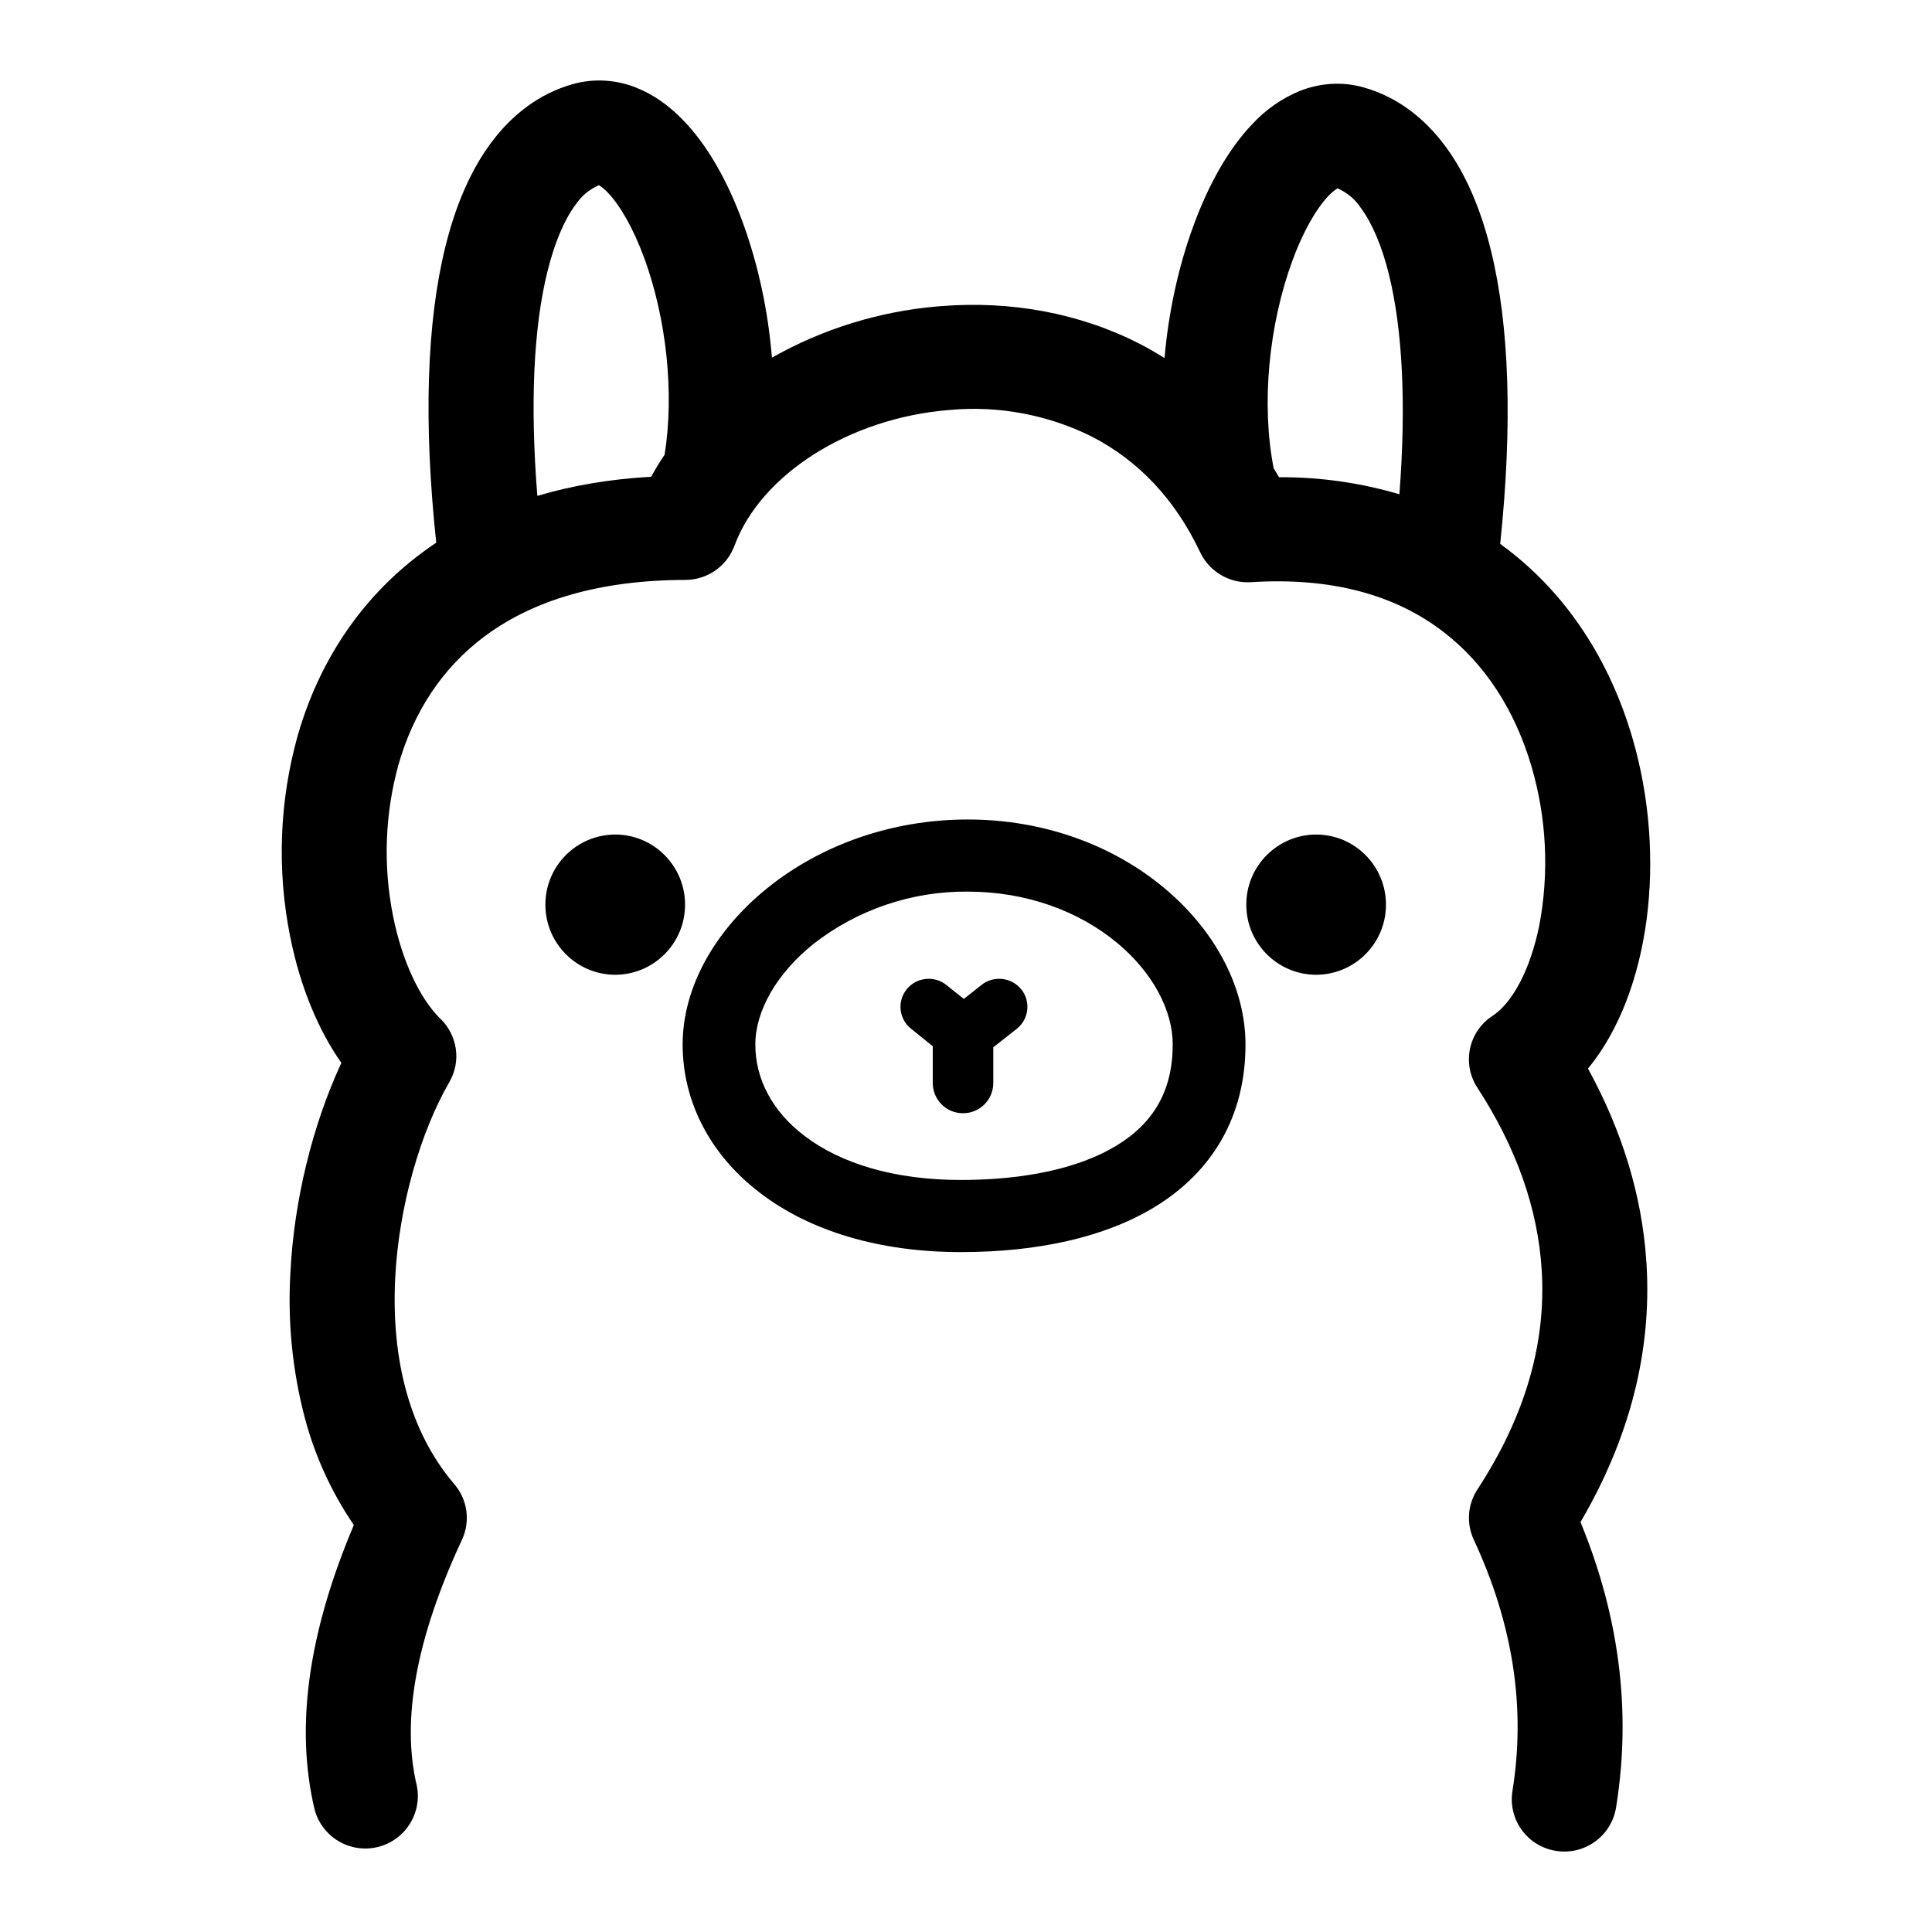
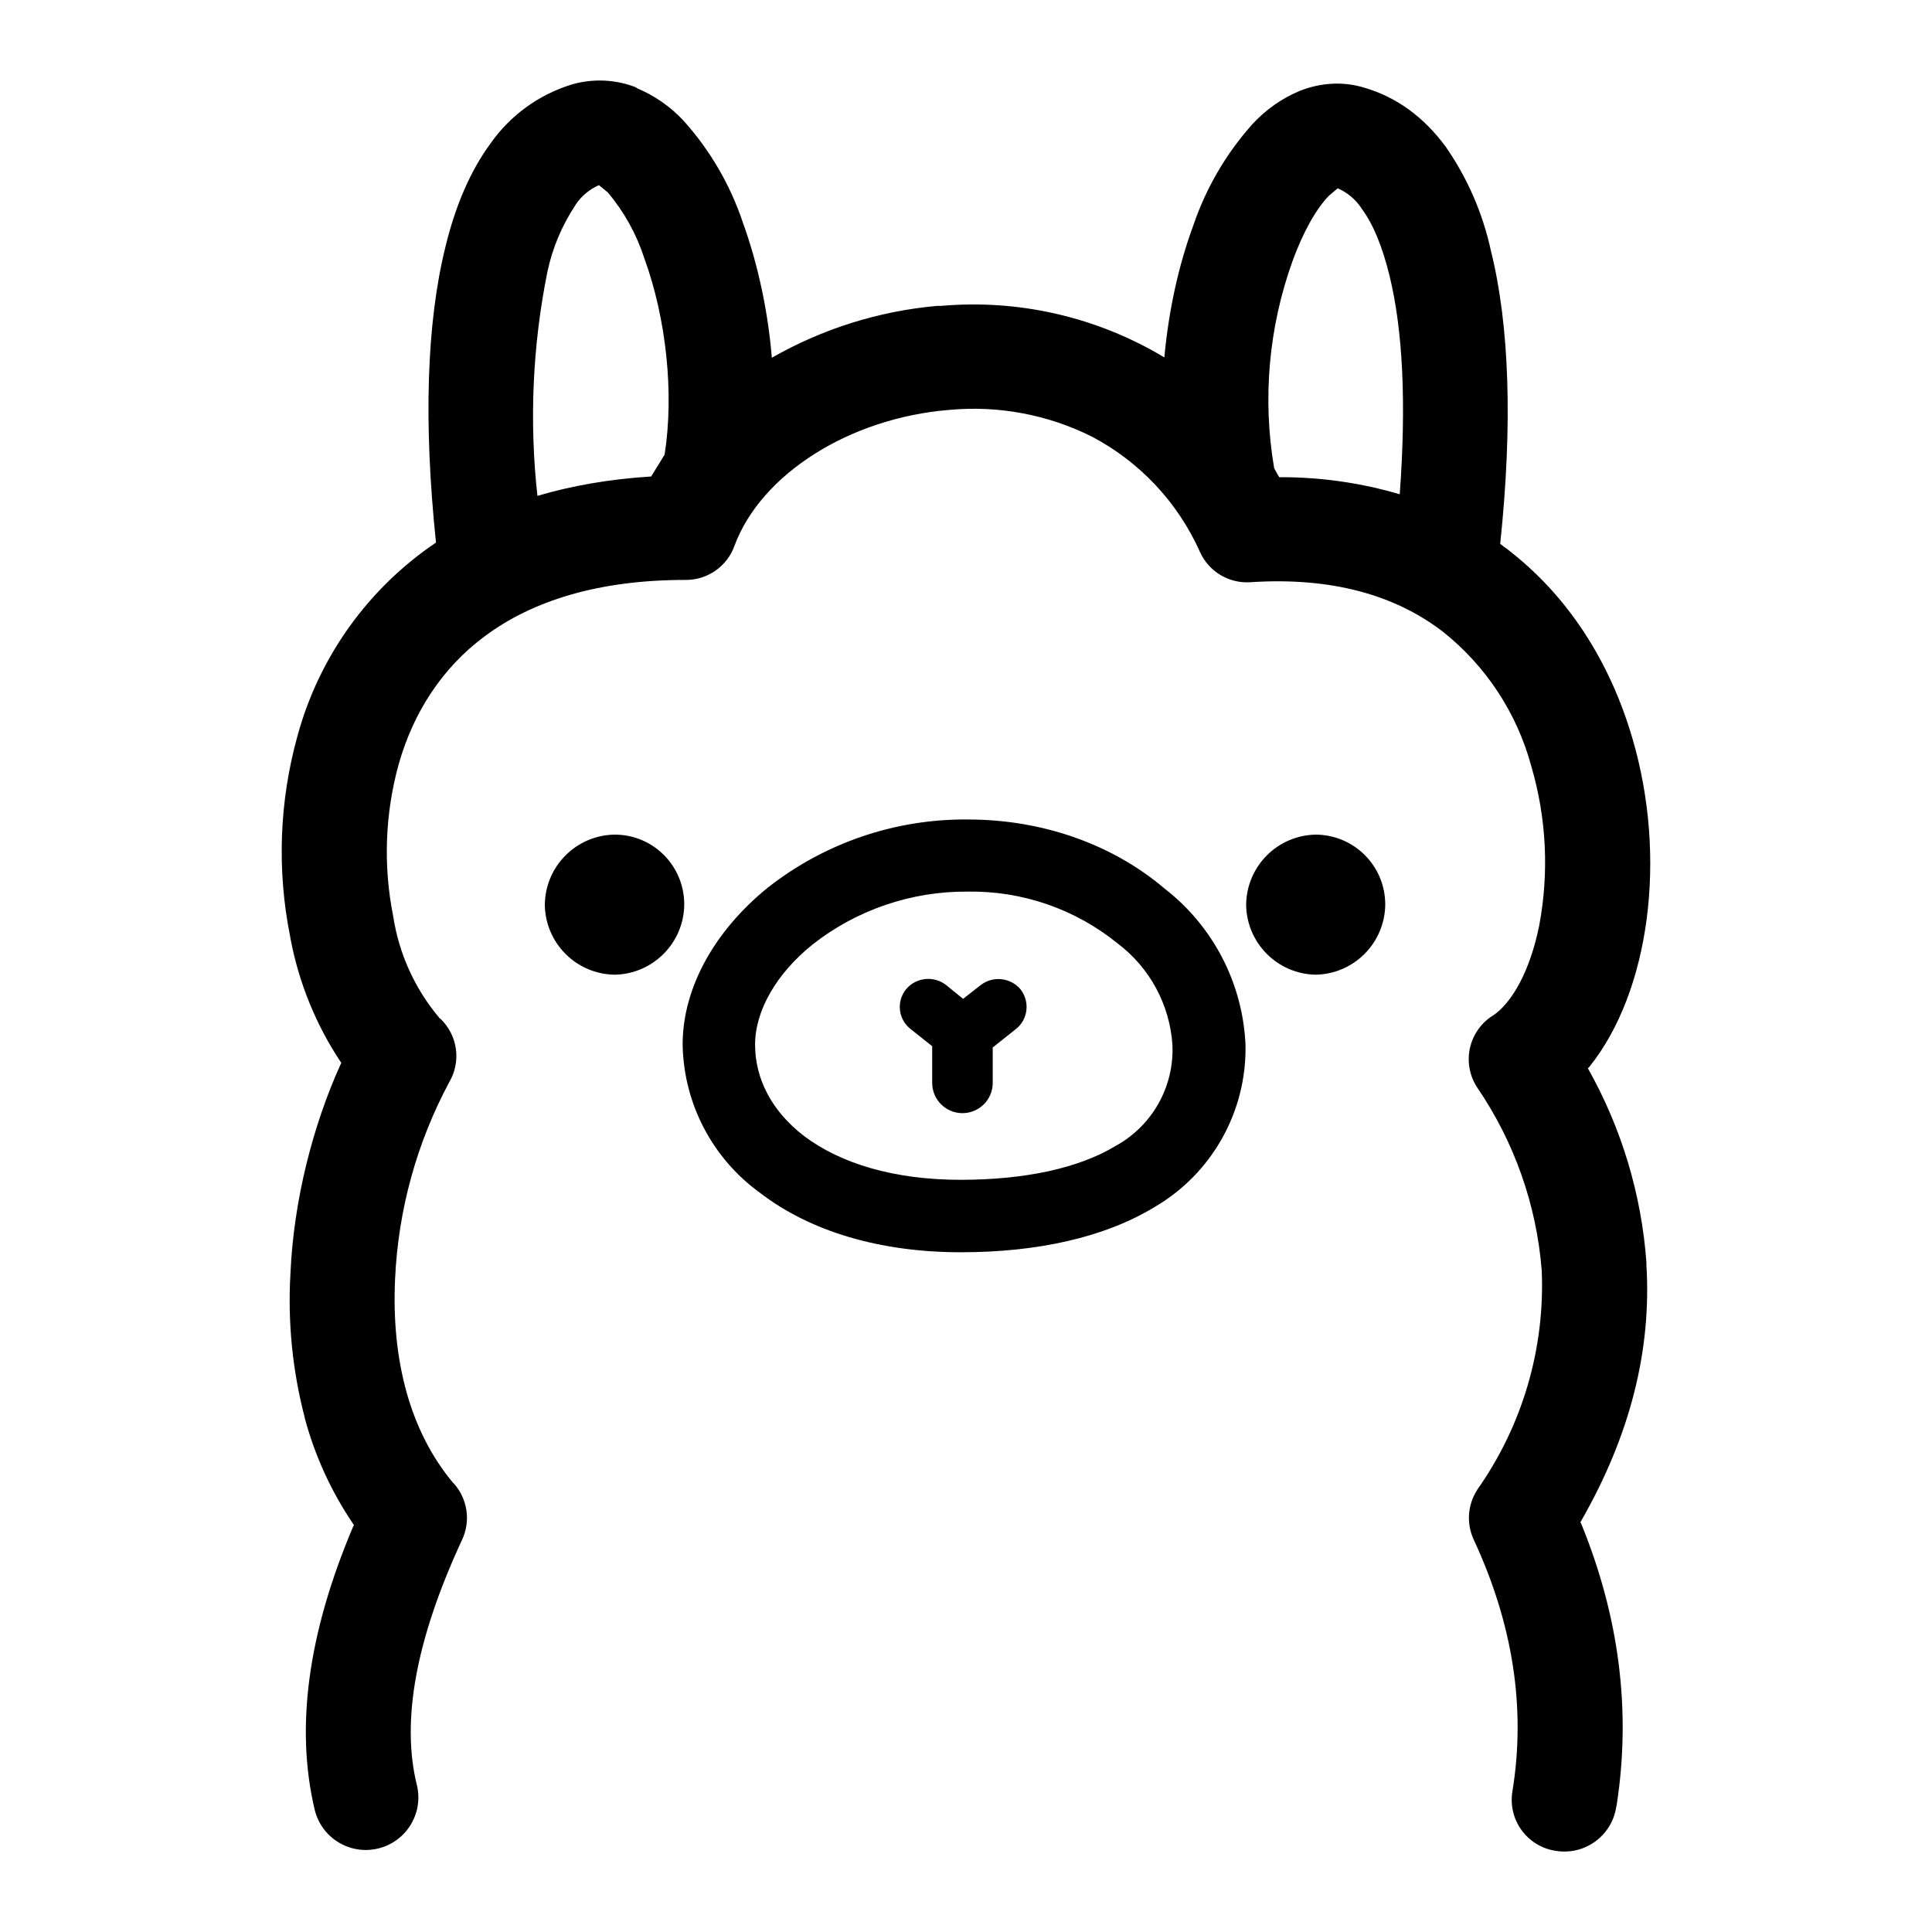
<svg xmlns="http://www.w3.org/2000/svg" fill="currentColor" color="#000" viewBox="0 0 600 600">
-   <g transform="translate(0 0) scale(25)">
-     <path d="M7.905 1.09c.216.085.411.225.588.41.295.306.544.744.734 1.263.191.522.315 1.1.362 1.68a5.054 5.054 0 012.049-.636l.051-.004c.87-.07 1.73.087 2.48.474.101.053.2.11.297.17.05-.569.172-1.134.36-1.644.19-.52.439-.957.733-1.264a1.67 1.67 0 01.589-.41c.257-.1.53-.118.796-.042.401.114.745.368 1.016.737.248.337.434.769.561 1.287.23.934.27 2.163.115 3.645l.053.04.026.019c.757.576 1.284 1.397 1.563 2.35.435 1.487.216 3.155-.534 4.088l-.018.021.002.003c.417.762.67 1.567.724 2.4l.002.03c.064 1.065-.2 2.137-.814 3.19l-.007.01.01.024c.472 1.157.62 2.322.438 3.486l-.006.039a.651.651 0 01-.747.536.648.648 0 01-.54-.742c.167-1.033.01-2.069-.48-3.123a.643.643 0 01.04-.617l.004-.006c.604-.924.854-1.83.8-2.72-.046-.779-.325-1.544-.8-2.273a.644.644 0 01.18-.886l.009-.006c.243-.159.467-.565.58-1.12a4.229 4.229 0 00-.095-1.974c-.205-.7-.58-1.284-1.105-1.683-.595-.454-1.383-.673-2.38-.61a.653.653 0 01-.632-.371c-.314-.665-.772-1.141-1.343-1.436a3.288 3.288 0 00-1.772-.332c-1.245.099-2.343.801-2.67 1.686a.652.652 0 01-.61.425c-1.067.002-1.893.252-2.497.703-.522.39-.878.935-1.066 1.588a4.07 4.07 0 00-.068 1.886c.112.558.331 1.02.582 1.269l.008.007c.212.207.257.53.109.785-.36.622-.629 1.549-.673 2.44-.05 1.018.186 1.902.719 2.536l.016.019a.643.643 0 01.095.69c-.576 1.236-.753 2.252-.562 3.052a.652.652 0 01-1.269.298c-.243-1.018-.078-2.184.473-3.498l.014-.035-.008-.012a4.339 4.339 0 01-.598-1.309l-.005-.019a5.764 5.764 0 01-.177-1.785c.044-.91.278-1.842.622-2.59l.012-.026-.002-.002c-.293-.418-.51-.953-.63-1.545l-.005-.024a5.352 5.352 0 01.093-2.49c.262-.915.777-1.701 1.536-2.269.06-.045.123-.09.186-.132-.159-1.493-.119-2.73.112-3.67.127-.518.314-.95.562-1.287.27-.368.614-.622 1.015-.737.266-.076.54-.059.797.042zm4.116 9.09c.936 0 1.8.313 2.446.855.63.527 1.005 1.235 1.005 1.94 0 .888-.406 1.58-1.133 2.022-.62.375-1.451.557-2.403.557-1.009 0-1.871-.259-2.493-.734-.617-.47-.963-1.13-.963-1.845 0-.707.398-1.417 1.056-1.946.668-.537 1.55-.849 2.485-.849zm0 .896a3.07 3.07 0 00-1.916.65c-.461.37-.722.835-.722 1.25 0 .428.21.829.61 1.134.455.347 1.124.548 1.943.548.799 0 1.473-.147 1.932-.426.463-.28.7-.686.7-1.257 0-.423-.246-.89-.683-1.256-.484-.405-1.14-.643-1.864-.643zm.662 1.21l.004.004c.12.151.095.37-.056.49l-.292.23v.446a.375.375 0 01-.376.373.375.375 0 01-.376-.373v-.46l-.271-.218a.347.347 0 01-.052-.49.353.353 0 01.494-.051l.215.172.22-.174a.353.353 0 01.49.051zm-5.04-1.919c.478 0 .867.39.867.871a.87.87 0 01-.868.871.87.87 0 01-.867-.87.87.87 0 01.867-.872zm8.706 0c.48 0 .868.39.868.871a.87.87 0 01-.868.871.87.87 0 01-.867-.87.87.87 0 01.867-.872zM7.44 2.3l-.003.002a.659.659 0 00-.285.238l-.005.006c-.138.189-.258.467-.348.832-.17.692-.216 1.631-.124 2.782.43-.128.899-.208 1.404-.237l.01-.001.019-.034c.046-.082.095-.161.148-.239.123-.771.022-1.692-.253-2.444-.134-.364-.297-.65-.453-.813a.628.628 0 00-.107-.09L7.44 2.3zm9.174.04l-.002.001a.628.628 0 00-.107.09c-.156.163-.32.45-.453.814-.29.794-.387 1.776-.23 2.572l.058.097.008.014h.03a5.184 5.184 0 011.466.212c.086-1.124.038-2.043-.128-2.722-.09-.365-.21-.643-.349-.832l-.004-.006a.659.659 0 00-.285-.239h-.004z" />
-   </g>
+   <path d="M197.6 27.3a42 42 0 0 1 14.7 10.2 90 90 0 0 1 18.4 31.6c4.7 13 7.8 27.5 9 42A126 126 0 0 1 291 95h1.2a115 115 0 0 1 69.4 16c1.3-14.2 4.3-28.3 9-41A91 91 0 0 1 389 38.5a42 42 0 0 1 14.7-10.3c6.4-2.5 13.3-3 19.9-1q15.1 4.4 25.4 18.4a90 90 0 0 1 14 32.2c5.8 23.3 6.8 54 2.9 91.1l1.3 1 .7.5c18.9 14.4 32 34.9 39 58.7 11 37.2 5.4 78.9-13.3 102.2l-.5.5.1.1a144 144 0 0 1 18.1 60v.8q2.5 40-20.3 79.7l-.2.3.3.6q17.7 43.4 11 87.1l-.2 1a16.3 16.3 0 0 1-18.7 13.4 16 16 0 0 1-13.5-18.5q6.3-38.7-12-78.1a16 16 0 0 1 1-15.4l.1-.2a110 110 0 0 0 20-68 117 117 0 0 0-20-56.8 16 16 0 0 1 4.5-22.2l.2-.1c6.1-4 11.7-14.1 14.5-28a106 106 0 0 0-2.4-49.4 80 80 0 0 0-27.6-42c-14.9-11.4-34.6-16.9-59.5-15.3a16 16 0 0 1-15.8-9.3 75 75 0 0 0-33.6-35.9 82 82 0 0 0-44.3-8.3c-31 2.5-58.5 20-66.7 42.2a16 16 0 0 1-15.3 10.6c-26.6 0-47.3 6.3-62.4 17.6-13 9.7-22 23.4-26.6 39.7a102 102 0 0 0-1.7 47.1 64 64 0 0 0 14.5 31.8l.2.1a16 16 0 0 1 2.7 19.7 143 143 0 0 0-16.8 61c-1.2 25.4 4.7 47.5 18 63.4l.4.4a16 16 0 0 1 2.4 17.3q-21.5 46.3-14 76.3a16.3 16.3 0 0 1-31.8 7.4q-9-38.1 11.8-87.4l.4-.9-.2-.3a109 109 0 0 1-15-32.7l-.1-.5a144 144 0 0 1-4.4-44.6c1-22.8 7-46 15.5-64.8l.3-.6a104 104 0 0 1-15.8-38.7l-.1-.6a134 134 0 0 1 2.3-62.3 106 106 0 0 1 43-60c-3.9-37.3-2.9-68.2 2.9-91.7q4.7-19.5 14-32.2a48 48 0 0 1 25.4-18.4 31 31 0 0 1 20 1zm103 227.2c23.3 0 45 7.8 61 21.4a65 65 0 0 1 25.2 48.5 57 57 0 0 1-28.3 50.5c-15.5 9.4-36.3 14-60.1 14-25.2 0-46.8-6.5-62.3-18.4a58 58 0 0 1-24.1-46.1c0-17.7 10-35.4 26.4-48.7a99 99 0 0 1 62.1-21.2m0 22.4a77 77 0 0 0-48 16.3c-11.5 9.2-18 20.8-18 31.2 0 10.7 5.2 20.7 15.2 28.4 11.4 8.6 28.1 13.6 48.6 13.6 20 0 36.8-3.6 48.3-10.6a34 34 0 0 0 17.5-31.4 43 43 0 0 0-17-31.4 72 72 0 0 0-46.7-16.1m16.5 30.3c3 3.8 2.4 9.3-1.3 12.3l-7.3 5.8v11.1a9.4 9.4 0 0 1-9.4 9.3 9.4 9.4 0 0 1-9.4-9.3v-11.5l-6.8-5.4a8.7 8.7 0 0 1-1.3-12.3 9 9 0 0 1 12.4-1.3l5.3 4.3 5.5-4.3a9 9 0 0 1 12.3 1.3m-126-48c12 0 21.6 9.7 21.6 21.7a22 22 0 0 1-21.6 21.8 22 22 0 0 1-21.7-21.7 22 22 0 0 1 21.6-21.8zm217.6 0c12 0 21.7 9.7 21.7 21.7a22 22 0 0 1-21.7 21.8A22 22 0 0 1 387 281a22 22 0 0 1 21.7-21.8M186 57.5a17 17 0 0 0-7.2 6l-.1.2a60 60 0 0 0-8.7 20.7 227 227 0 0 0-3.1 69.6q16.2-4.8 35-6h.3l.5-.8 3.7-6c3-19.2.5-42.3-6.3-61a61 61 0 0 0-11.3-20.4zm229.4 1-2.7 2.3c-3.9 4-8 11.2-11.3 20.3a127 127 0 0 0-5.7 64.3l1.4 2.5.2.3h.8a130 130 0 0 1 36.6 5.3q3.1-42.3-3.2-68-3.4-13.8-8.7-20.8l-.1-.2a17 17 0 0 0-7.2-6z" />
</svg>
